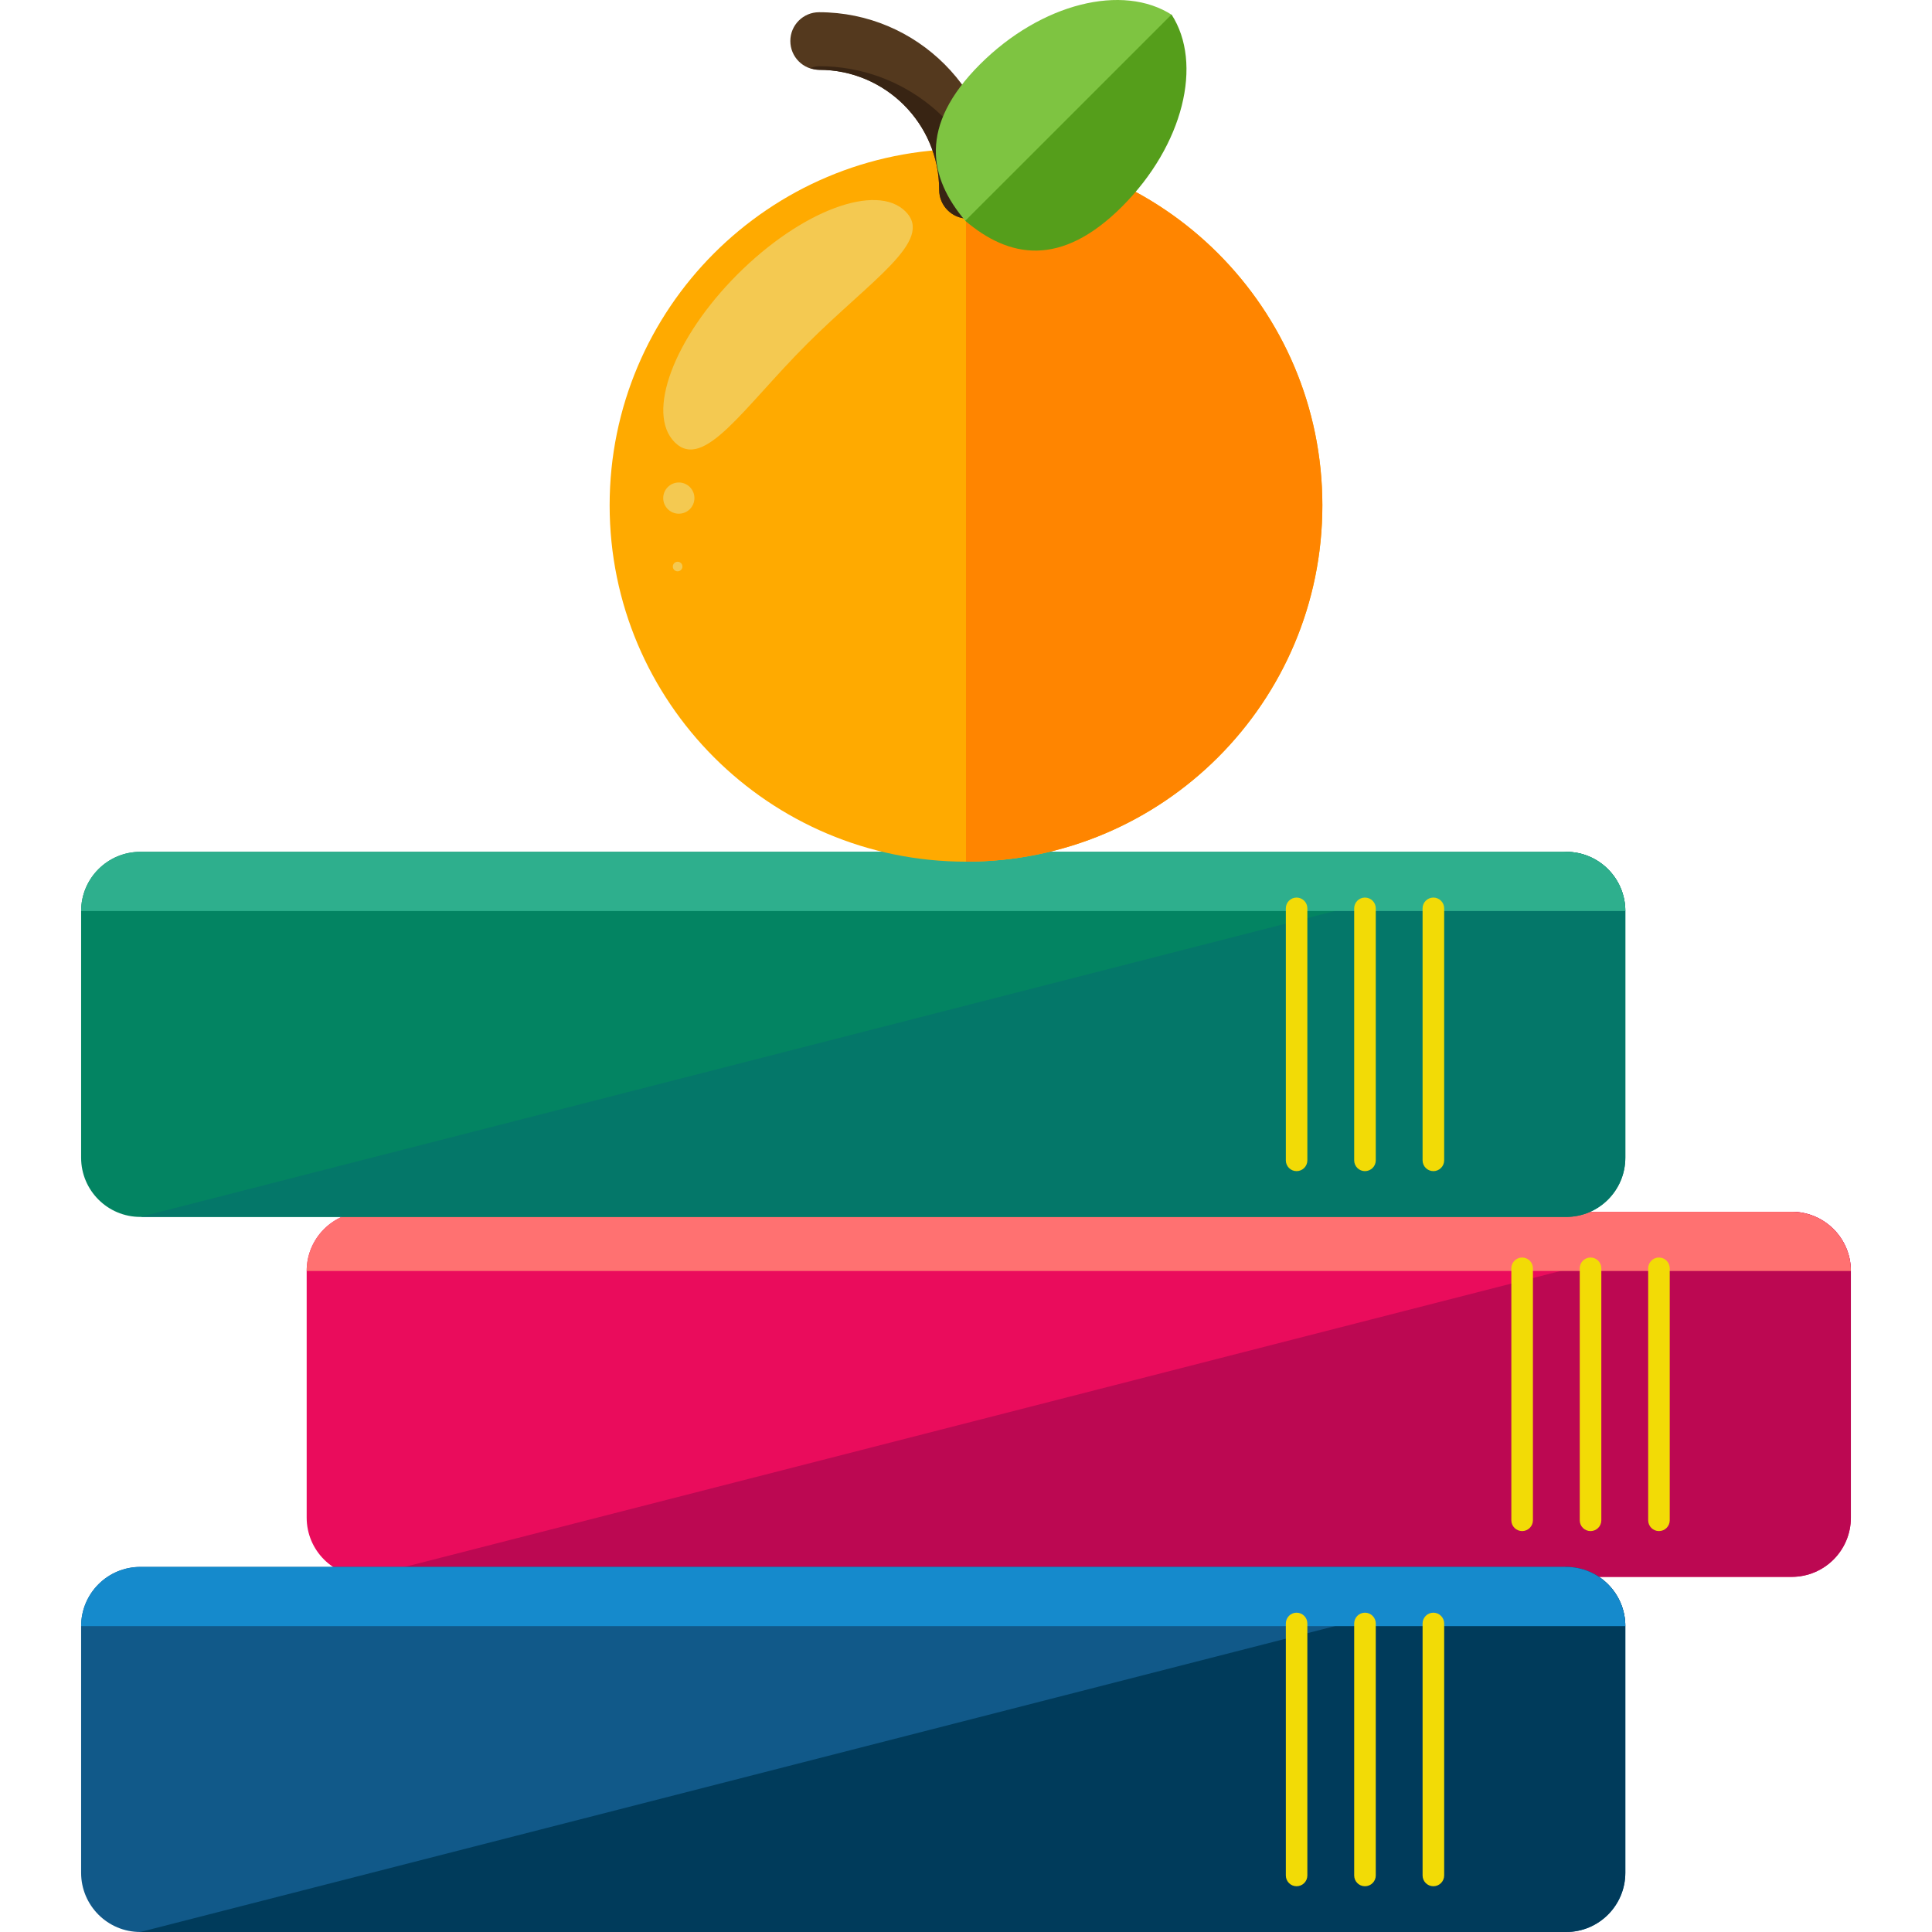
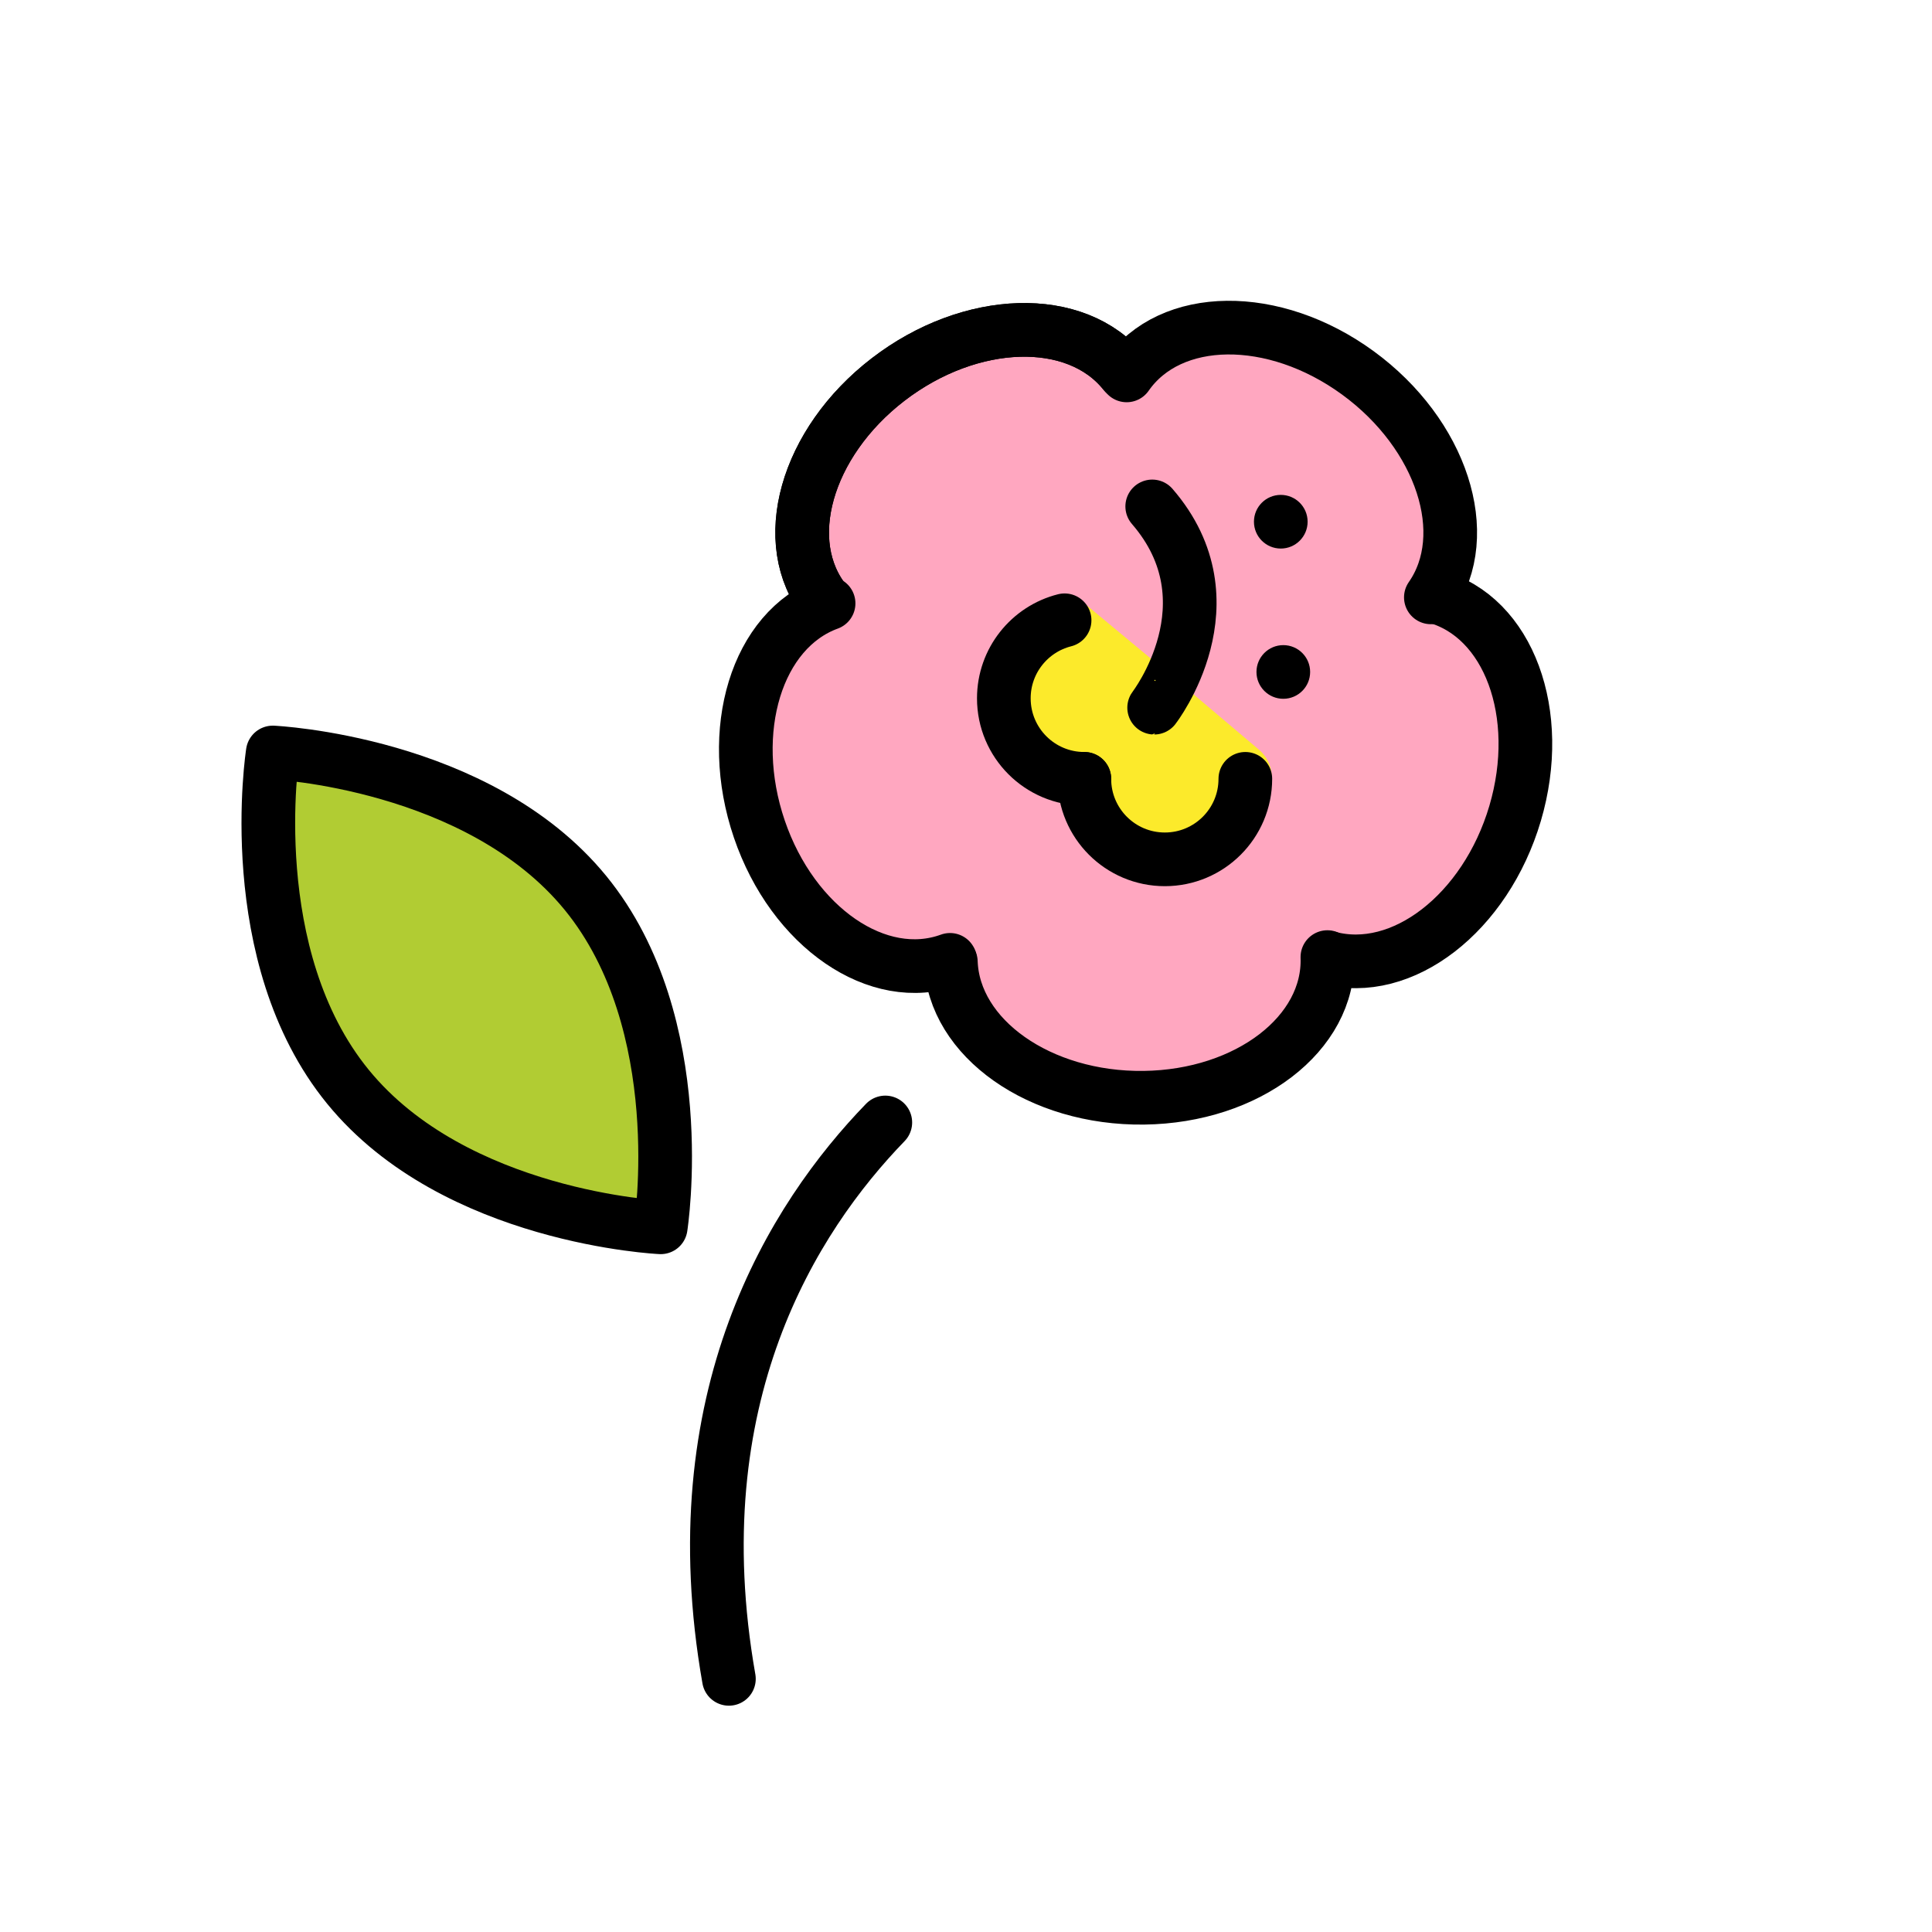
- <svg xmlns="http://www.w3.org/2000/svg" version="1.1" id="Layer_1" x="0px" y="0px" viewBox="0 0 504.124 504.124" style="enable-background:new 0 0 504.124 504.124;" xml:space="preserve">
-   <path style="fill:#EA0C5C;" d="M482.951,396.006c0,8.531-6.908,15.447-15.447,15.447H95.461c-8.515,0-15.439-6.916-15.439-15.447  v-64.37c0-8.531,6.924-15.447,15.439-15.447h372.043c8.539,0,15.447,6.916,15.447,15.447L482.951,396.006L482.951,396.006z" />
-   <path style="fill:#BC0852;" d="M467.512,316.197c8.539,0,15.447,6.916,15.447,15.447v64.37c0,8.531-6.908,15.447-15.447,15.447  H95.461" />
-   <path style="fill:#FF7171;" d="M80.022,331.643c0-8.531,6.924-15.447,15.439-15.447h372.043c8.539,0,15.447,6.916,15.447,15.447" />
-   <g>
-     <path style="fill:#F2DB06;" d="M399.991,396.699c0,1.552-1.268,2.812-2.812,2.812l0,0c-1.552,0-2.82-1.26-2.82-2.812V330.95   c0-1.56,1.268-2.82,2.82-2.82l0,0c1.544,0,2.812,1.26,2.812,2.82V396.699z" />
-     <path style="fill:#F2DB06;" d="M417.84,396.699c0,1.552-1.26,2.812-2.812,2.812l0,0c-1.56,0-2.82-1.26-2.82-2.812V330.95   c0-1.56,1.26-2.82,2.82-2.82l0,0c1.552,0,2.812,1.26,2.812,2.82V396.699z" />
-     <path style="fill:#F2DB06;" d="M435.689,396.699c0,1.552-1.252,2.812-2.82,2.812l0,0c-1.544,0-2.804-1.26-2.804-2.812V330.95   c0-1.56,1.26-2.82,2.804-2.82l0,0c1.568,0,2.82,1.26,2.82,2.82V396.699z" />
+ <svg xmlns="http://www.w3.org/2000/svg" width="72px" height="72px" viewBox="0 0 72 72" id="emoji">
+   <g id="color">
+     <path fill="#ffa7c0" stroke="#ffa7c0" stroke-width="1" d="M56.239,31.078c0.789,-2.398 -0.301,-8.807 -2.824,-8.894c3.467,-10.044 -11.017,-11.013 -11.385,-8.228c-3.083,-5.954 -15.552,2.894 -11.305,8.577c-1.836,0.408 -3.839,6.938 -2.046,9.081c1.619,1.937 6.814,3.985 6.814,3.985c0.087,2.523 3.752,5.271 6.275,5.184c2.364,-0.082 7.708,-1.107 7.42,-5.185c0,0 5.746,-0.559 7.051,-4.52Z" />
+     <path fill="#fcea2b" d="M40.82,28.398c-1.834,0 -3.32,-1.443 -3.32,-3.223c0,-1.369 0.769,-2.538 2.009,-3.006c0.235,-0.088 0.502,-0.02 0.693,0.144l3.437,2.853l3.273,2.769c0.369,0.312 0.566,0.809 0.44,1.276c-0.371,1.386 -1.669,2.41 -3.213,2.41c-1.833,0 -3.319,-1.443 -3.319,-3.223" />
+     <path fill="#b1cc33" d="M21.818,33.265c3.992,4.886 2.805,12.462 2.805,12.462c0,0 -7.66,-0.347 -11.653,-5.233c-3.993,-4.886 -2.805,-12.462 -2.805,-12.462c0,0 7.661,0.351 11.653,5.233Z" />
  </g>
-   <path style="fill:#038462;" d="M424.102,302.089c0,8.523-6.916,15.447-15.447,15.447H36.613c-8.531,0-15.447-6.924-15.447-15.447  v-64.37c0-8.539,6.916-15.447,15.447-15.447h372.043c8.531,0,15.447,6.908,15.447,15.447V302.089z" />
-   <path style="fill:#047769;" d="M408.655,222.272c8.531,0,15.447,6.908,15.447,15.447v64.37c0,8.523-6.916,15.447-15.447,15.447  H36.613" />
-   <path style="fill:#2EAF8D;" d="M21.174,237.719c0-8.539,6.916-15.447,15.447-15.447h372.035c8.531,0,15.447,6.908,15.447,15.447" />
-   <g>
-     <path style="fill:#F2DB06;" d="M341.134,302.775c0,1.552-1.26,2.812-2.82,2.812l0,0c-1.544,0-2.796-1.26-2.796-2.812v-65.757   c0-1.552,1.252-2.812,2.796-2.812l0,0c1.56,0,2.82,1.26,2.82,2.812V302.775z" />
-     <path style="fill:#F2DB06;" d="M358.984,302.775c0,1.552-1.26,2.812-2.828,2.812l0,0c-1.544,0-2.804-1.26-2.804-2.812v-65.757   c0-1.552,1.26-2.812,2.804-2.812l0,0c1.568,0,2.828,1.26,2.828,2.812V302.775z" />
-     <path style="fill:#F2DB06;" d="M376.833,302.775c0,1.552-1.268,2.812-2.812,2.812l0,0c-1.56,0-2.82-1.26-2.82-2.812v-65.757   c0-1.552,1.26-2.812,2.82-2.812l0,0c1.544,0,2.812,1.26,2.812,2.812V302.775z" />
+   <g id="hair" />
+   <g id="skin" />
+   <g id="skin-shadow" />
+   <g id="line">
+     <path fill="none" stroke="#000" stroke-linecap="round" stroke-linejoin="round" stroke-miterlimit="4" stroke-width="2" d="M21.818,33.276c3.992,4.886 2.805,12.462 2.805,12.462c0,0 -7.66,-0.347 -11.653,-5.233c-3.993,-4.886 -2.805,-12.462 -2.805,-12.462c0,0 7.661,0.351 11.653,5.233Z" />
+     <path fill="none" stroke="#000" stroke-linecap="round" stroke-linejoin="round" stroke-miterlimit="4" stroke-width="2" d="M32.993,41.831c-3.438,3.548 -7.676,10.246 -5.829,20.735" />
+     <path fill="none" stroke="#000" stroke-linecap="round" stroke-linejoin="round" stroke-width="2" d="M43.012,26.373c-0.001,0 3.03,-3.917 -0.072,-7.5" />
+     <path fill="none" stroke="#000" stroke-linecap="round" stroke-linejoin="round" stroke-width="2" d="M46.41,29.025c0,1.657 -1.343,3 -3,3c-1.657,0 -3,-1.343 -3,-3" />
+     <path fill="none" stroke="#000" stroke-linecap="round" stroke-linejoin="round" stroke-width="2" d="M40.41,29.025c-1.657,0 -3,-1.343 -3,-3c0,-1.403 0.963,-2.581 2.264,-2.909" />
+     <path fill="none" stroke="#000" stroke-linecap="round" stroke-linejoin="round" stroke-width="2" d="M30.765,22.439c-1.784,-2.219 -0.74,-5.933 2.333,-8.296c3.072,-2.362 7.01,-2.477 8.794,-0.258" />
+     <path fill="none" stroke="#000" stroke-linecap="round" stroke-linejoin="round" stroke-width="2" d="M30.765,22.439c-1.784,-2.219 -0.74,-5.933 2.333,-8.296c3.072,-2.362 7.01,-2.477 8.794,-0.258" />
+     <path fill="none" stroke="#000" stroke-linecap="round" stroke-linejoin="round" stroke-width="2" d="M35.405,35.771c-2.675,0.977 -5.857,-1.206 -7.107,-4.874c-1.25,-3.669 -0.094,-7.434 2.581,-8.411" />
+     <path fill="none" stroke="#000" stroke-linecap="round" stroke-linejoin="round" stroke-width="2" d="M41.987,13.99c1.628,-2.337 5.486,-2.379 8.617,-0.094c3.13,2.284 4.348,6.03 2.72,8.366" />
+     <path fill="none" stroke="#000" stroke-linecap="round" stroke-linejoin="round" stroke-width="2" d="M53.476,22.232c2.748,0.747 4.085,4.366 2.987,8.083c-1.099,3.716 -4.216,6.123 -6.964,5.376" />
+     <path fill="none" stroke="#000" stroke-linecap="round" stroke-linejoin="round" stroke-width="2" d="M49.468,35.668c0.098,2.846 -2.964,5.193 -6.839,5.242c-3.875,0.049 -7.096,-2.218 -7.194,-5.064" />
+     <circle cx="47.825" cy="25.042" r="1" fill="#000000" stroke="none" />
+     <circle cx="47.731" cy="19.443" r="1" fill="#000000" stroke="none" />
  </g>
-   <path style="fill:#115989;" d="M424.102,488.678c0,8.523-6.916,15.447-15.447,15.447H36.613c-8.531,0-15.447-6.924-15.447-15.447  v-64.37c0-8.531,6.916-15.447,15.447-15.447h372.043c8.531,0,15.447,6.916,15.447,15.447V488.678z" />
-   <path style="fill:#003B5B;" d="M408.655,408.861c8.531,0,15.447,6.916,15.447,15.447v64.37c0,8.523-6.916,15.447-15.447,15.447  H36.613" />
-   <path style="fill:#158ACC;" d="M21.174,424.308c0-8.531,6.916-15.447,15.447-15.447h372.035c8.531,0,15.447,6.916,15.447,15.447" />
-   <g>
-     <path style="fill:#F2DB06;" d="M341.134,489.371c0,1.552-1.26,2.812-2.82,2.812l0,0c-1.544,0-2.796-1.26-2.796-2.812v-65.757   c0-1.536,1.252-2.812,2.796-2.812l0,0c1.56,0,2.82,1.276,2.82,2.812V489.371z" />
-     <path style="fill:#F2DB06;" d="M358.984,489.371c0,1.552-1.26,2.812-2.828,2.812l0,0c-1.544,0-2.804-1.26-2.804-2.812v-65.757   c0-1.536,1.26-2.812,2.804-2.812l0,0c1.568,0,2.828,1.276,2.828,2.812V489.371z" />
-     <path style="fill:#F2DB06;" d="M376.833,489.371c0,1.552-1.268,2.812-2.812,2.812l0,0c-1.56,0-2.82-1.26-2.82-2.812v-65.757   c0-1.536,1.26-2.812,2.82-2.812l0,0c1.544,0,2.812,1.276,2.812,2.812V489.371z" />
-   </g>
-   <circle style="fill:#FFAA00;" cx="252.062" cy="131.853" r="92.987" />
-   <path style="fill:#FF8500;" d="M252.062,38.882c51.358,0,92.987,41.622,92.987,92.979s-41.63,92.979-92.987,92.979" />
-   <path style="fill:#54391E;" d="M252.566,57.038c-4.151,0-7.507-3.363-7.507-7.507c0-17.258-14.052-31.319-31.327-31.319  c-4.151,0-7.507-3.356-7.507-7.515c0-4.151,3.356-7.507,7.507-7.507c25.553,0,46.34,20.787,46.34,46.34  C260.081,53.675,256.725,57.038,252.566,57.038z" />
-   <path style="fill:#382413;" d="M213.741,17.275c-0.819,0-1.575,0.221-2.332,0.473c0.756,0.244,1.512,0.473,2.332,0.473  c17.266,0,31.327,14.052,31.327,31.319c0,4.143,3.356,7.507,7.507,7.507c2.725,0,5.01-1.52,6.333-3.694  C254.197,32.722,235.757,17.275,213.741,17.275z" />
-   <path style="fill:#7EC441;" d="M305.799,3.9c-12.768-8.271-34.068-3.119-50.105,12.902c-16.03,16.037-13.383,29.562-3.718,40.921  L305.799,3.9z" />
-   <path style="fill:#559E1B;" d="M305.696,3.79c8.263,12.761,3.119,34.068-12.91,50.105c-16.03,16.03-29.554,13.375-40.921,3.718  L305.696,3.79z" />
-   <g>
-     <path style="fill:#F4C951;" d="M236.285,55.187c7.593,7.593-9.051,17.912-25.687,34.54s-26.947,33.264-34.54,25.679   c-7.57-7.578-0.236-27.199,16.384-43.827C209.078,54.943,228.691,47.609,236.285,55.187z" />
-     <circle style="fill:#F4C951;" cx="177.129" cy="129.971" r="4.072" />
-     <circle style="fill:#F4C951;" cx="176.814" cy="147.828" r="1.252" />
-   </g>
-   <g>
- </g>
-   <g>
- </g>
-   <g>
- </g>
-   <g>
- </g>
-   <g>
- </g>
-   <g>
- </g>
-   <g>
- </g>
-   <g>
- </g>
-   <g>
- </g>
-   <g>
- </g>
-   <g>
- </g>
-   <g>
- </g>
-   <g>
- </g>
-   <g>
- </g>
-   <g>
- </g>
</svg>
